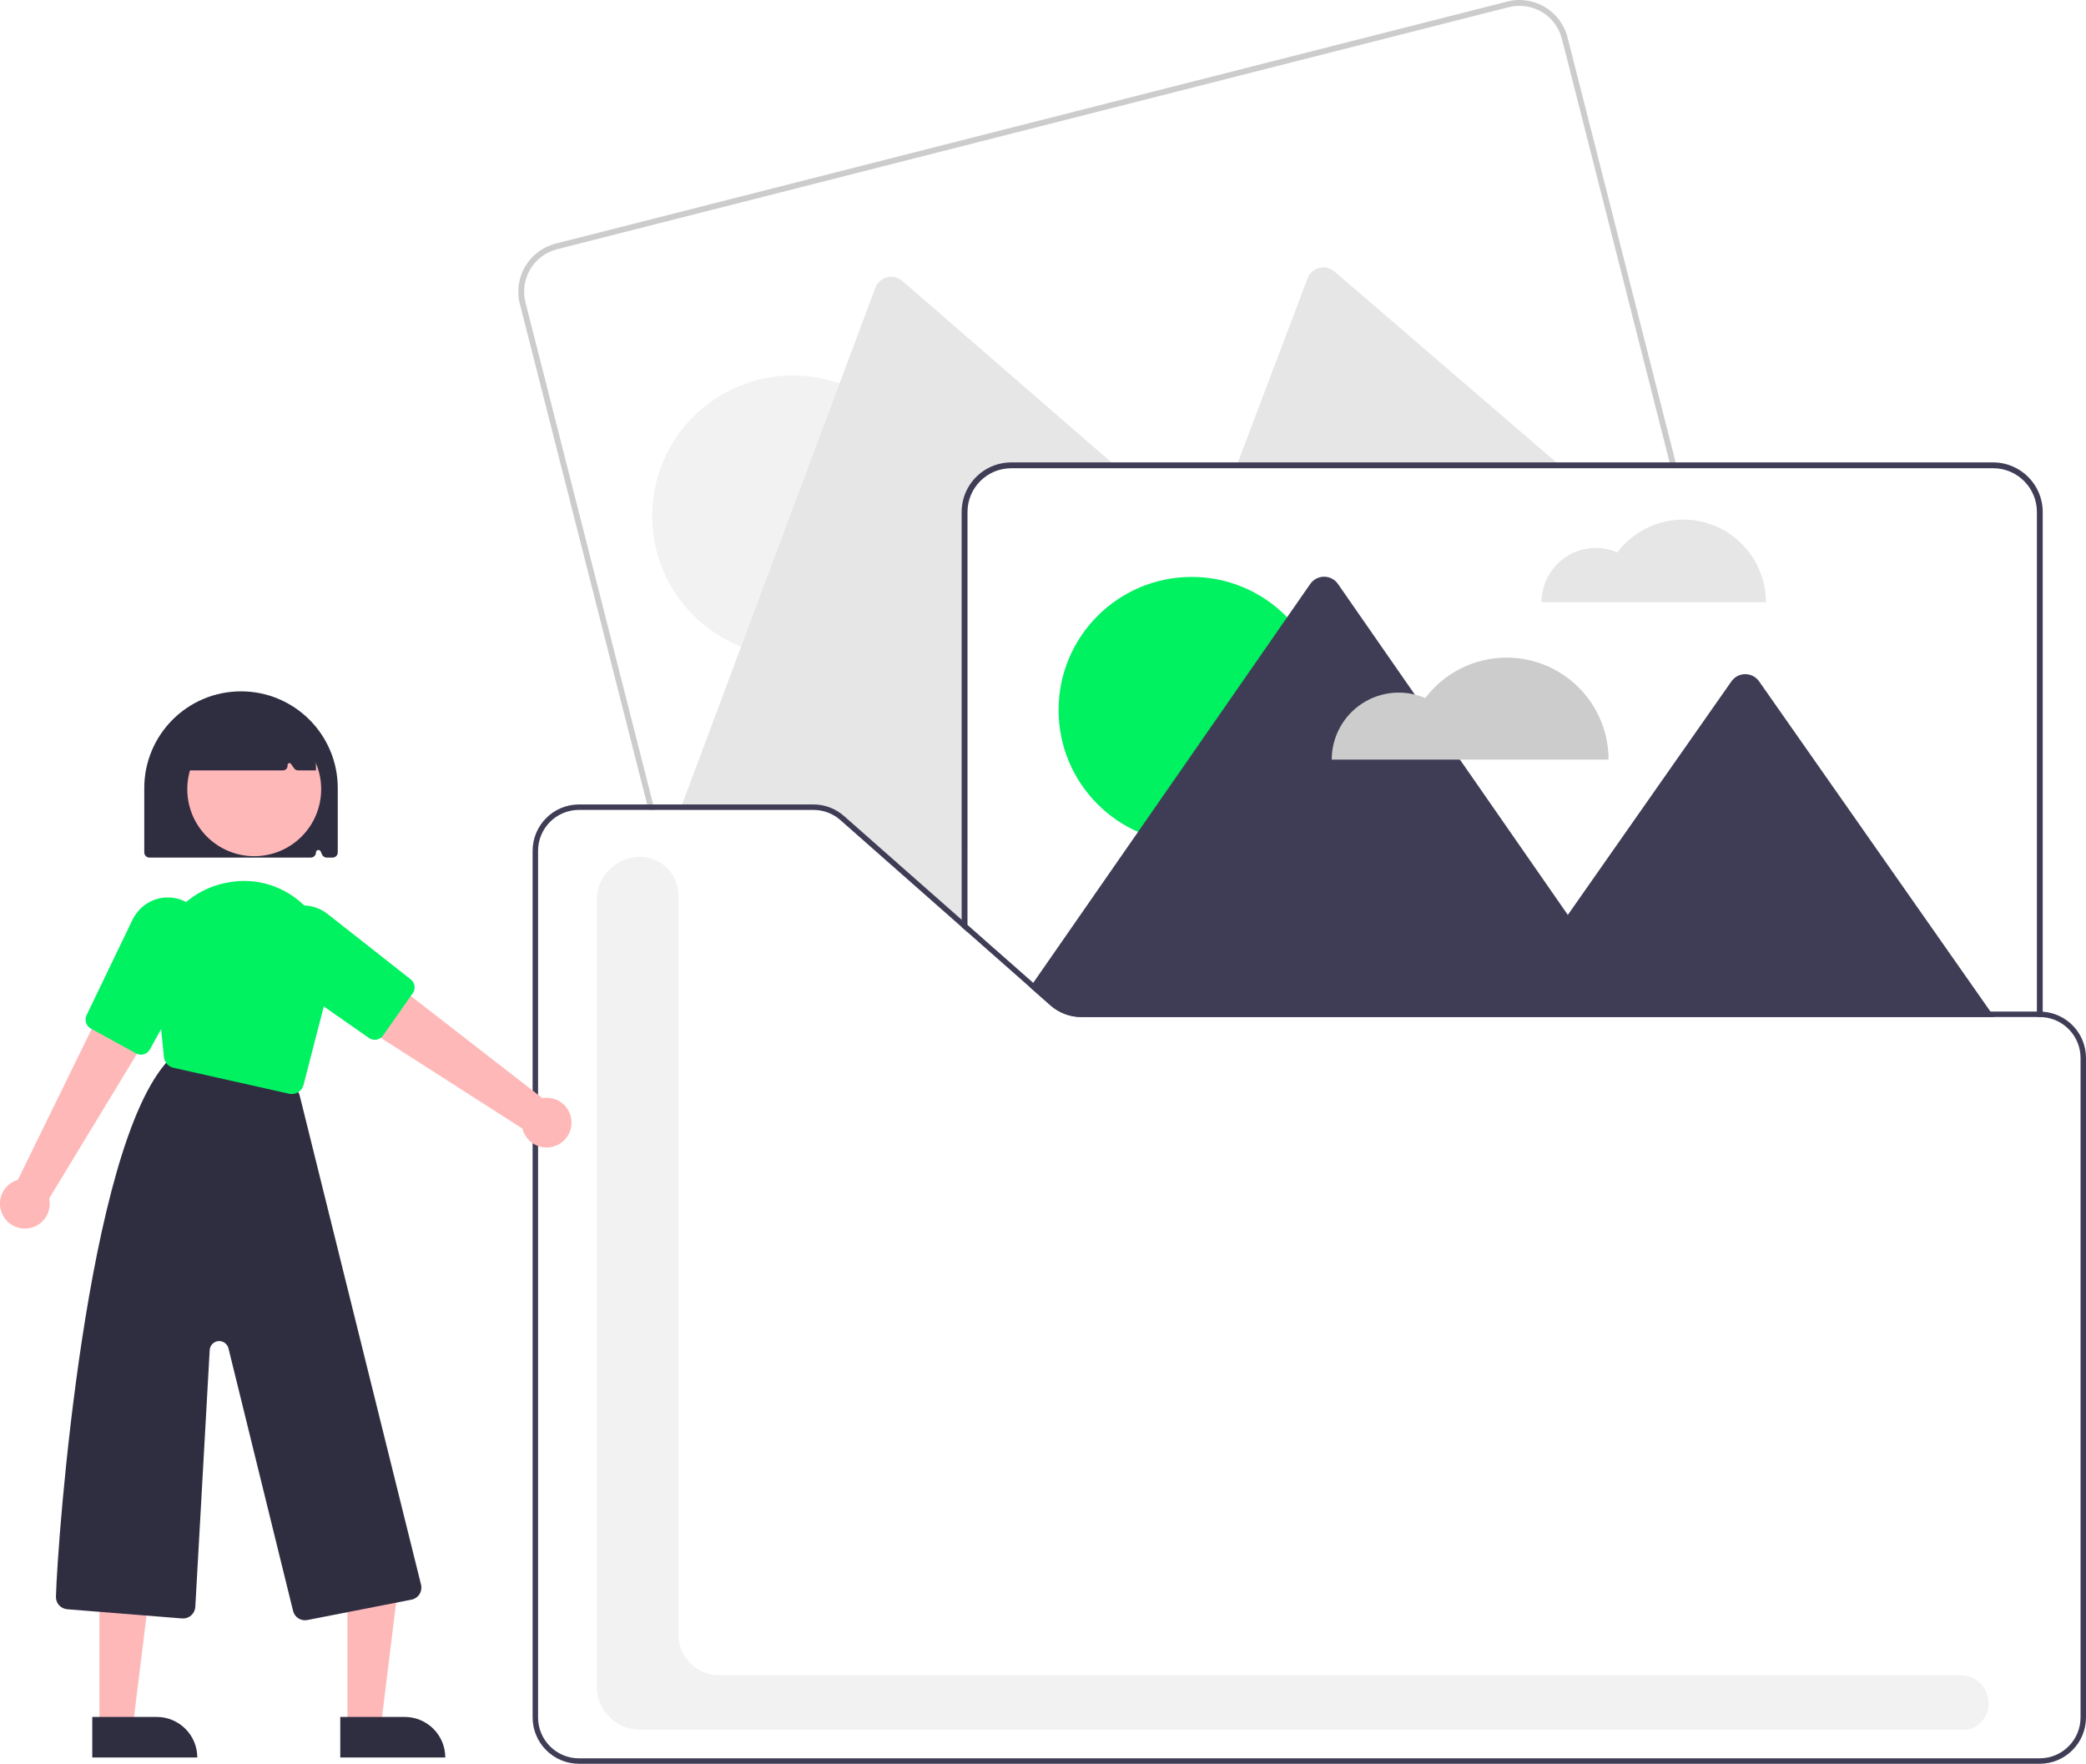
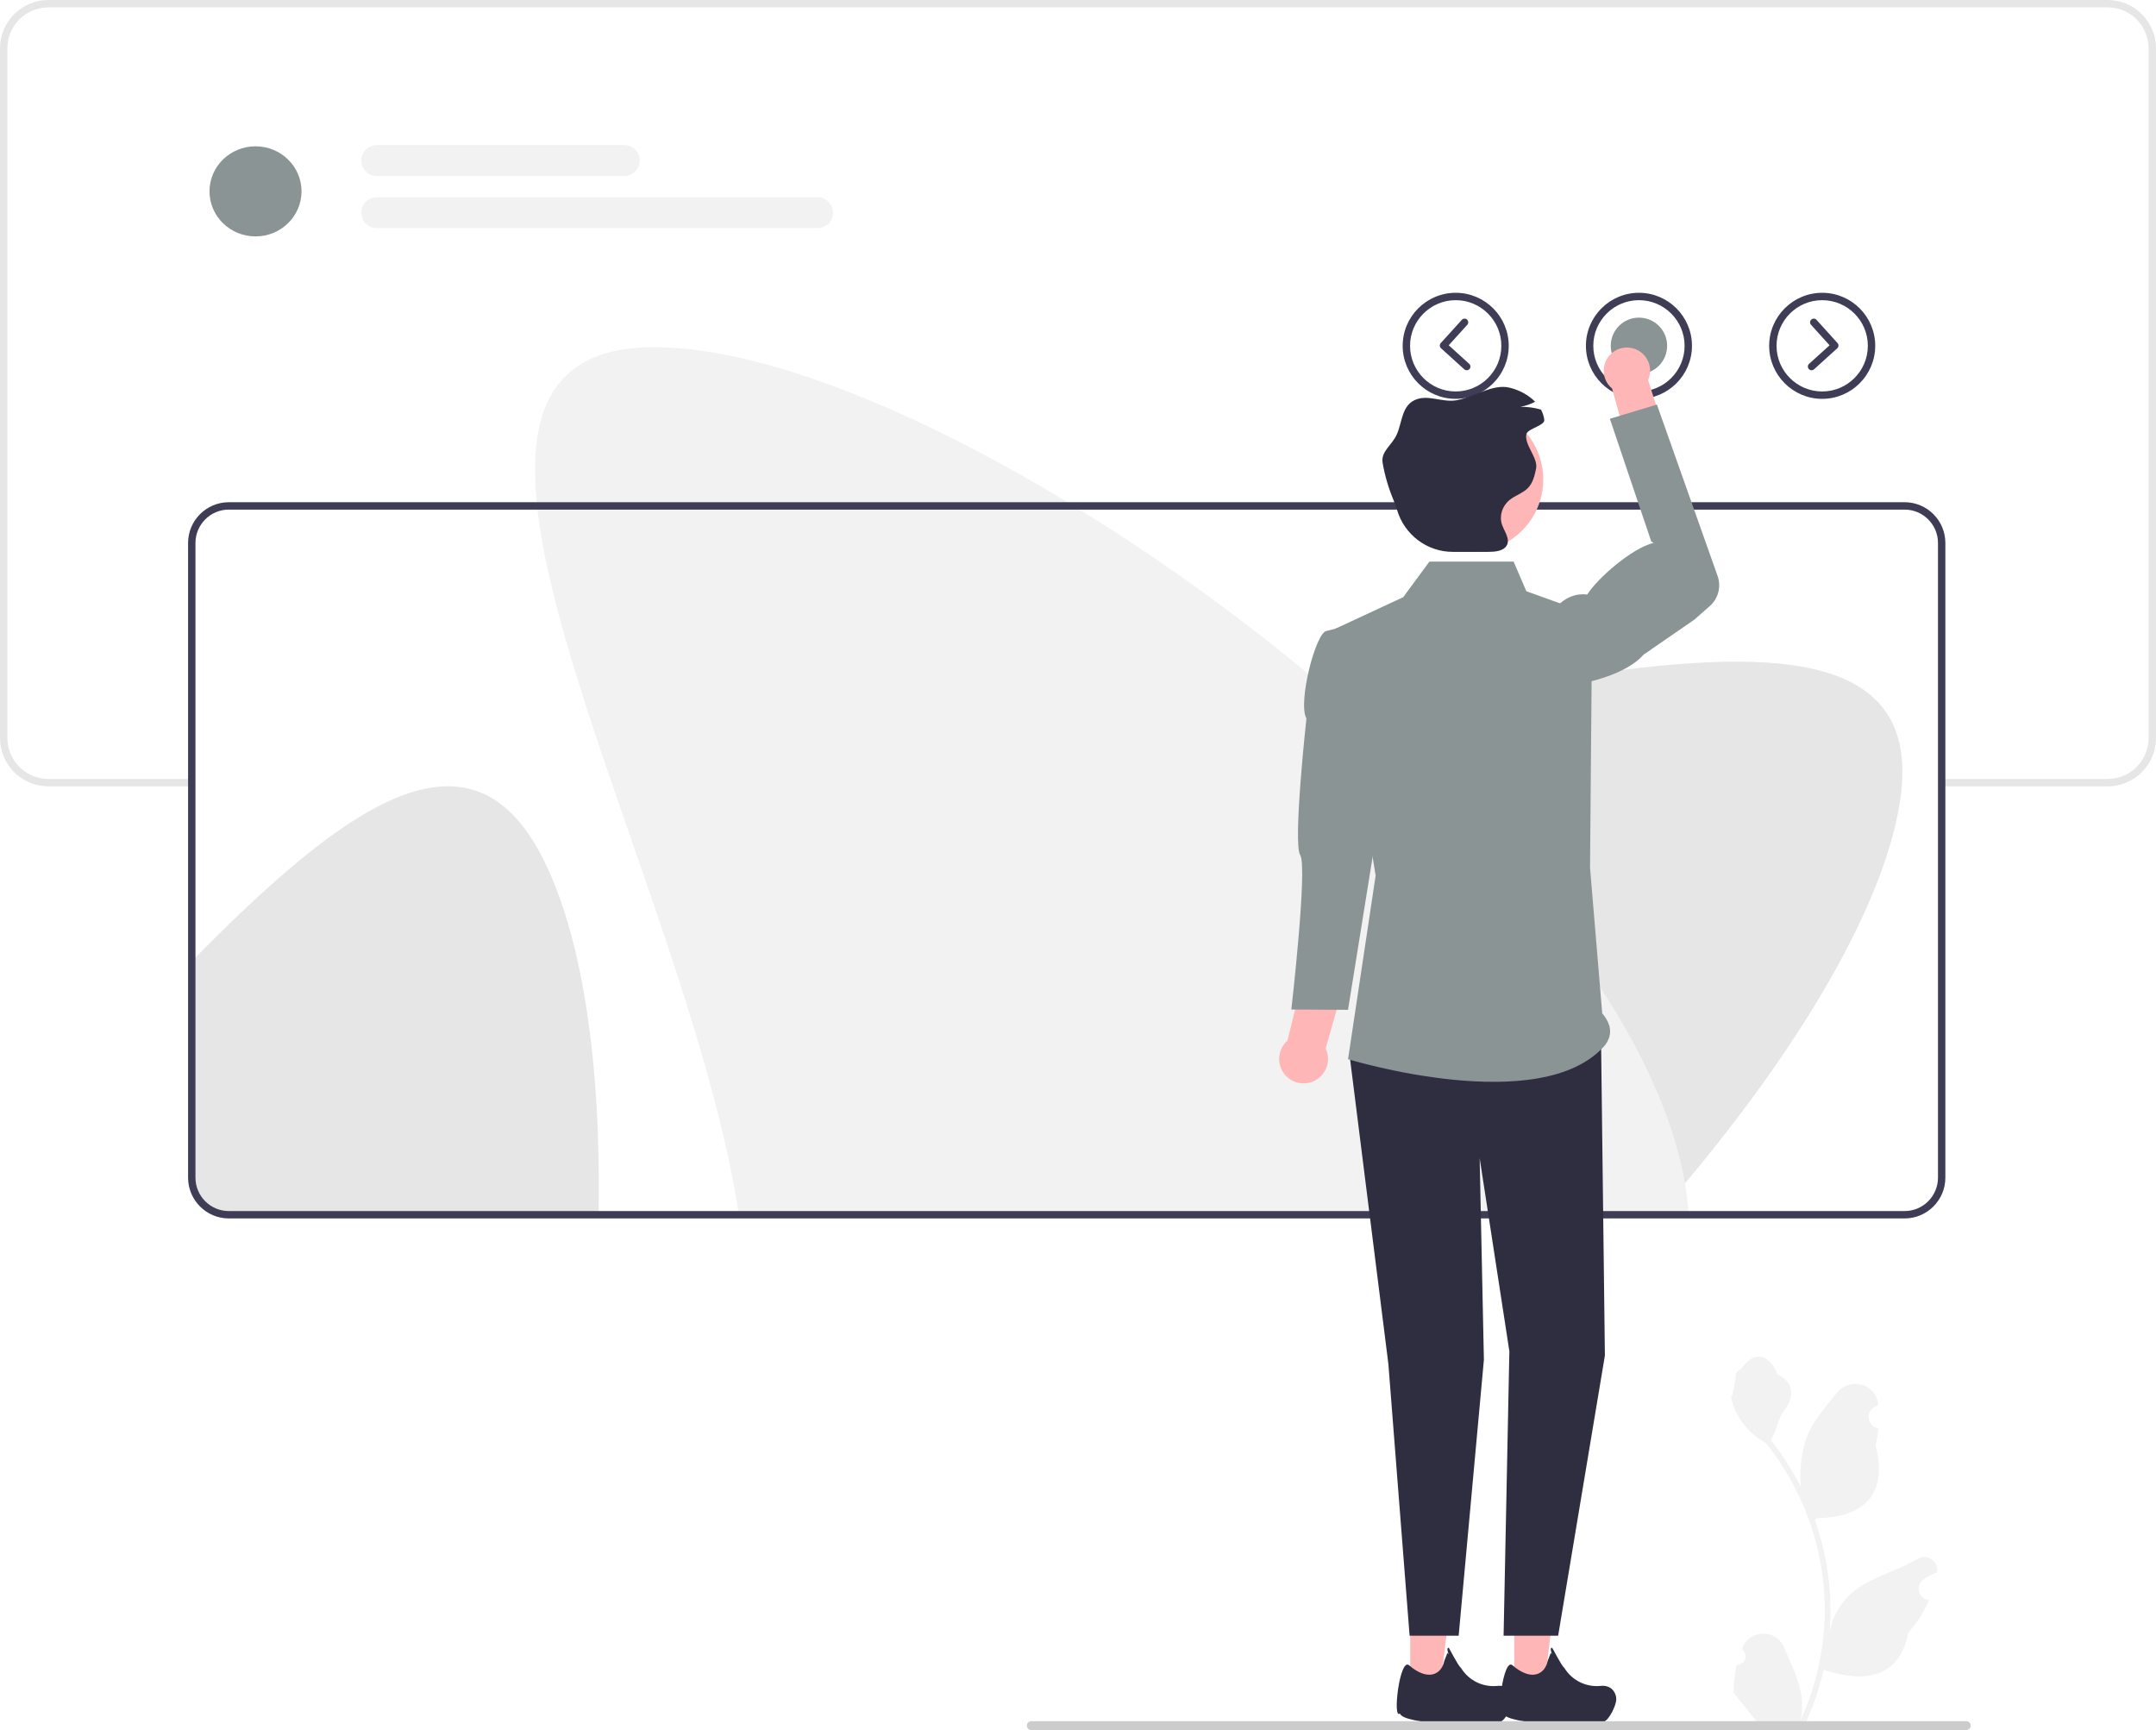
- <svg xmlns="http://www.w3.org/2000/svg" id="f94950b0-87f4-45a2-a374-94695f6208dd" data-name="Layer 1" width="765.437" height="647.173" viewBox="0 0 765.437 647.173">
-   <path d="M832.139,296.076l-13.04-51.28-18.34-72.1-1.04-4.07v-.01l-7.25-28.51a18.192,18.192,0,0,0-22.09-13.13l-48.18,12.25-301.04,76.57a18.192,18.192,0,0,0-13.13,22.09l10.39,40.86,26.4,103.79,9.93,39.05.51,2h2.2l-.51-2-9.49-37.34v-.01l-27.54-108.26-9.82-38.61a16.061,16.061,0,0,1,11.59-19.5l300.41-76.41,48.8-12.41a16.061,16.061,0,0,1,19.5,11.59l7.7,30.26,1.04,4.11,17.82,70.07,12.97,51,.54,2.14h2.22Z" transform="translate(-217.2814 -126.4135)" fill="#ccc" />
-   <circle cx="290.88" cy="189.329" r="51.557" fill="#f2f2f2" />
-   <path d="M625.119,296.076l2.47,2.14H588.328a16.058,16.058,0,0,0-16.04,16.04V436.616l-.57,28.97-25.09-22.44-2.35.6-18.6-16.41a14.965,14.965,0,0,0-9.92-3.75H466.819l.75-2,9.78-26.13,55.45-148.25,5.7-15.23a6.195,6.195,0,0,1,9.86-2.51l37.31,32.37,21.96,19.06Z" transform="translate(-217.2814 -126.4135)" fill="#e6e6e6" />
-   <path d="M788.359,296.076l2.48,2.14H670.699l.81-2.14,25.59-67.55a6.194,6.194,0,0,1,9.84-2.51l50.87,43.78,2.93,2.51Z" transform="translate(-217.2814 -126.4135)" fill="#e6e6e6" />
-   <path d="M834.93,317.066A30.281,30.281,0,0,0,810.75,329.089,19.938,19.938,0,0,0,782.932,347.398h82.331A30.332,30.332,0,0,0,834.93,317.066Z" transform="translate(-217.2814 -126.4135)" fill="#e6e6e6" />
-   <path d="M948.659,296.076H588.328a18.221,18.221,0,0,0-17.64,13.78v.01a18.134,18.134,0,0,0-.54,4.39v152.3l1.17,1.03.97.86v-154.19a16.058,16.058,0,0,1,16.04-16.04H948.659a16.051,16.051,0,0,1,16.04,16.04v185.33h1.02a10.386,10.386,0,0,1,1.12.05v-185.38A18.207,18.207,0,0,0,948.659,296.076Z" transform="translate(-217.2814 -126.4135)" fill="#3f3d56" />
-   <circle cx="437.284" cy="260.535" r="48.847" fill="#00f260" />
-   <path d="M949.058,499.586H614.029a17.148,17.148,0,0,1-11.25-4.25l-7.52-6.63,1.15-1.66,2.08-3,90.3-130.01,9.27-13.35a6.197,6.197,0,0,1,10.18,0l28.18,40.57v.01l16.58,23.87,39.58,56.98,60.03-85.69a6.197,6.197,0,0,1,10.16,0l38.51,54.96,2.21,3.16,44.17,63.04Z" transform="translate(-217.2814 -126.4135)" fill="#3f3d56" />
-   <path d="M770.101,367.714a37.359,37.359,0,0,0-29.833,14.834,24.598,24.598,0,0,0-34.322,22.589h101.577A37.423,37.423,0,0,0,770.101,367.714Z" transform="translate(-217.2814 -126.4135)" fill="#ccc" />
-   <path d="M595.189,485.966l-12.44-10.96-.03-.02-.04-.03-.03-.03c-.39-.28-.78-.57-1.16-.87-.1-.07-.19-.14-.28-.21-.05-.04-.09-.07-.14-.11-.02-.01-.03-.03-.05-.04-.28-.22-.57-.45-.85-.68-.14-.1-.27-.21-.41-.32-.38-.31-.76-.63-1.14-.95-.4-.34-.8-.68-1.2-1.03-.01-.01-.03-.02-.04-.03-.08-.07-.15-.14-.23-.2-.38-.34-.76-.68-1.14-1.04-.32-.29-.64-.59-.95-.88-.29-.27-.58-.54-.86-.83l-.06-.06c-.21-.2-.42-.41-.64-.63-.21-.2-.41-.41-.61-.62-.21-.2-.41-.41-.6-.62l-.16-.16-.05-.05-1.93-1.71v2.67l1.17,1.03.97.86,20.55,18.12,1.93,1.71.49.43.46-.67.69-.99Zm298.66,11.62c.03.66.08,1.33.13,2h70.72v-2Zm-298.66-11.62-12.44-10.96-.03-.02-.04-.03-.03-.03c-.39-.28-.78-.57-1.16-.87-.1-.07-.19-.14-.28-.21-.05-.04-.09-.07-.14-.11-.02-.01-.03-.03-.05-.04-.28-.22-.57-.45-.85-.68-.14-.1-.27-.21-.41-.32-.38-.31-.76-.63-1.14-.95-.4-.34-.8-.68-1.2-1.03-.01-.01-.03-.02-.04-.03-.08-.07-.15-.14-.23-.2-.38-.34-.76-.68-1.14-1.04-.32-.29-.64-.59-.95-.88-.29-.27-.58-.54-.86-.83l-.06-.06c-.21-.2-.42-.41-.64-.63-.21-.2-.41-.41-.61-.62-.21-.2-.41-.41-.6-.62l-.16-.16-.05-.05-1.93-1.71v2.67l1.17,1.03.97.86,20.55,18.12,1.93,1.71.49.43.46-.67.69-.99Zm352.47,11.62H893.849c.03.66.08,1.33.13,2h55.08Zm-352.47-11.62-12.44-10.96-.03-.02-.04-.03-.03-.03c-.39-.28-.78-.57-1.16-.87-.1-.07-.19-.14-.28-.21-.05-.04-.09-.07-.14-.11-.02-.01-.03-.03-.05-.04-.28-.22-.57-.45-.85-.68-.14-.1-.27-.21-.41-.32-.38-.31-.76-.63-1.14-.95-.4-.34-.8-.68-1.2-1.03-.01-.01-.03-.02-.04-.03-.08-.07-.15-.14-.23-.2-.38-.34-.76-.68-1.14-1.04-.32-.29-.64-.59-.95-.88-.29-.27-.58-.54-.86-.83l-.06-.06c-.21-.2-.42-.41-.64-.63-.21-.2-.41-.41-.61-.62-.21-.2-.41-.41-.6-.62l-.16-.16-.05-.05-1.93-1.71v2.67l1.17,1.03.97.86,20.55,18.12,1.93,1.71.49.43.46-.67.69-.99Zm-48.56-42.82-19.63-17.31a16.974,16.974,0,0,0-11.24-4.25H456.949l.51,2h58.3a14.965,14.965,0,0,1,9.92,3.75l18.6,16.41,25.87,22.81v-2.67Zm420.21,54.48c-.37-.03-.74-.04-1.12-.04H614.029a14.945,14.945,0,0,1-9.31-3.24c-.21-.16-.41-.33-.61-.51l-6.98-6.16-.72-.63-1.22-1.08-12.44-10.96-.03-.02-.04-.03-.03-.03-8.31-7.34-2.05-1.81-.16-.13-.05-.05-1.93-1.71-23.52-20.74-19.63-17.31a16.974,16.974,0,0,0-11.24-4.25h-86.04a17.024,17.024,0,0,0-17,17v318a17.024,17.024,0,0,0,17,17h536a17.024,17.024,0,0,0,17-17v-242A17.028,17.028,0,0,0,966.839,497.626Zm13.88,258.96a15.018,15.018,0,0,1-15,15h-536a15.018,15.018,0,0,1-15-15v-318a15.018,15.018,0,0,1,15-15h86.04a14.965,14.965,0,0,1,9.92,3.75l18.6,16.41,25.87,22.81,1.17,1.03.97.86,20.55,18.12,1.93,1.71.49.43,7.52,6.63a17.148,17.148,0,0,0,11.25,4.25H965.719a10.386,10.386,0,0,1,1.12.05,15.012,15.012,0,0,1,13.88,14.95Zm-385.53-270.62-12.44-10.96-.03-.02-.04-.03-.03-.03c-.39-.28-.78-.57-1.16-.87-.1-.07-.19-.14-.28-.21-.05-.04-.09-.07-.14-.11-.02-.01-.03-.03-.05-.04-.28-.22-.57-.45-.85-.68-.14-.1-.27-.21-.41-.32-.38-.31-.76-.63-1.14-.95-.4-.34-.8-.68-1.2-1.03-.01-.01-.03-.02-.04-.03-.08-.07-.15-.14-.23-.2-.38-.34-.76-.68-1.14-1.04-.32-.29-.64-.59-.95-.88-.29-.27-.58-.54-.86-.83l-.06-.06c-.21-.2-.42-.41-.64-.63-.21-.2-.41-.41-.61-.62-.21-.2-.41-.41-.6-.62l-.16-.16-.05-.05-1.93-1.71v2.67l1.17,1.03.97.86,20.55,18.12,1.93,1.71.49.43.46-.67.69-.99Zm298.66,11.62c.03.66.08,1.33.13,2h70.72v-2Zm-298.66-11.62-12.44-10.96-.03-.02-.04-.03-.03-.03c-.39-.28-.78-.57-1.16-.87-.1-.07-.19-.14-.28-.21-.05-.04-.09-.07-.14-.11-.02-.01-.03-.03-.05-.04-.28-.22-.57-.45-.85-.68-.14-.1-.27-.21-.41-.32-.38-.31-.76-.63-1.14-.95-.4-.34-.8-.68-1.2-1.03-.01-.01-.03-.02-.04-.03-.08-.07-.15-.14-.23-.2-.38-.34-.76-.68-1.14-1.04-.32-.29-.64-.59-.95-.88-.29-.27-.58-.54-.86-.83l-.06-.06c-.21-.2-.42-.41-.64-.63-.21-.2-.41-.41-.61-.62-.21-.2-.41-.41-.6-.62l-.16-.16-.05-.05-1.93-1.71v2.67l1.17,1.03.97.86,20.55,18.12,1.93,1.71.49.43.46-.67.69-.99Zm0,0-12.44-10.96-.03-.02-.04-.03-.03-.03c-.39-.28-.78-.57-1.16-.87-.1-.07-.19-.14-.28-.21-.05-.04-.09-.07-.14-.11-.02-.01-.03-.03-.05-.04-.28-.22-.57-.45-.85-.68-.14-.1-.27-.21-.41-.32-.38-.31-.76-.63-1.14-.95-.4-.34-.8-.68-1.2-1.03-.01-.01-.03-.02-.04-.03-.08-.07-.15-.14-.23-.2-.38-.34-.76-.68-1.14-1.04-.32-.29-.64-.59-.95-.88-.29-.27-.58-.54-.86-.83l-.06-.06c-.21-.2-.42-.41-.64-.63-.21-.2-.41-.41-.61-.62-.21-.2-.41-.41-.6-.62l-.16-.16-.05-.05-1.93-1.71v2.67l1.17,1.03.97.86,20.55,18.12,1.93,1.71.49.43.46-.67.69-.99Zm352.47,11.62H893.849c.03.66.08,1.33.13,2h55.08Z" transform="translate(-217.2814 -126.4135)" fill="#3f3d56" />
-   <path d="M270.219,439.186V415.586a35.5,35.5,0,0,1,71,0v23.6a1.903,1.903,0,0,1-1.9,1.9h-2.134a1.902,1.902,0,0,1-1.737-1.129l-.506-1.138a.901.901,0,0,0-1.723.366,1.903,1.903,0,0,1-1.9,1.9H272.119A1.903,1.903,0,0,1,270.219,439.186Z" transform="translate(-217.2814 -126.4135)" fill="#2f2e41" />
-   <polygon points="127.488 633.487 139.748 633.487 145.58 586.199 127.486 586.2 127.488 633.487" fill="#ffb8b8" />
-   <path d="M342.142,756.397H380.673a0,0,0,0,1,0,0v14.887a0,0,0,0,1,0,0H357.029a14.887,14.887,0,0,1-14.887-14.887v0A0,0,0,0,1,342.142,756.397Z" transform="translate(505.5687 1401.251) rotate(179.9974)" fill="#2f2e41" />
-   <polygon points="36.488 633.487 48.748 633.487 54.58 586.199 36.486 586.2 36.488 633.487" fill="#ffb8b8" />
-   <path d="M251.142,756.397H289.673a0,0,0,0,1,0,0v14.887a0,0,0,0,1,0,0H266.029a14.887,14.887,0,0,1-14.887-14.887v0a0,0,0,0,1,0,0Z" transform="translate(323.5687 1401.256) rotate(179.9974)" fill="#2f2e41" />
-   <path d="M324.822,717.503l-23.705-96.351a3.5,3.5,0,0,0-6.893.642l-5.277,94.23a4.5,4.5,0,0,1-4.852,4.232l-42.148-3.371a4.497,4.497,0,0,1-4.14-4.601c.555-20.732,11.167-165.373,41.435-196.99a4.483,4.483,0,0,1,4.174-1.241l40.42,11.001a4.512,4.512,0,0,1,3.428,3.396l44.535,179.51a4.5,4.5,0,0,1-3.526,5.407l-38.218,7.477a4.493,4.493,0,0,1-5.234-3.341Z" transform="translate(-217.2814 -126.4135)" fill="#2f2e41" />
-   <circle cx="93.288" cy="289.59" r="24.561" fill="#ffb8b8" />
-   <path d="M323.329,527.726l-42.406-9.52a4.494,4.494,0,0,1-3.492-3.939l-2.949-29.226a32.012,32.012,0,0,1,24.89-34.502q.51-.113,1.02-.219h0a31.463,31.463,0,0,1,29.344,9.199,32.003,32.003,0,0,1,7.892,30.263l-8.957,34.678a4.478,4.478,0,0,1-4.34,3.377A4.594,4.594,0,0,1,323.329,527.726Z" transform="translate(-217.2814 -126.4135)" fill="#00f260" />
-   <path d="M218.192,572.04a9.078,9.078,0,0,1,5.649-12.722l30.693-62.726,15.833,11.791-35.034,57.763a9.127,9.127,0,0,1-17.142,5.894Z" transform="translate(-217.2814 -126.4135)" fill="#ffb8b8" />
-   <path d="M426.985,538.28a9.078,9.078,0,0,0-10.673-8.936l-55.172-42.809-9.026,17.557,56.885,36.442a9.127,9.127,0,0,0,17.986-2.254Z" transform="translate(-217.2814 -126.4135)" fill="#ffb8b8" />
-   <path d="M269.005,513.401a3.705,3.705,0,0,1-1.785-.459L250.599,503.806a3.723,3.723,0,0,1-1.562-4.877l16.742-34.791a14.74,14.74,0,0,1,7.487-7.299,14.337,14.337,0,0,1,14.519,1.991,13.673,13.673,0,0,1,3.747,4.545,14.28,14.28,0,0,1-.163,13.598l-19.099,34.509A3.73,3.73,0,0,1,269.005,513.401Z" transform="translate(-217.2814 -126.4135)" fill="#00f260" />
-   <path d="M352.667,507.272l-32.341-22.577a14.28,14.28,0,0,1-6.132-12.138,13.673,13.673,0,0,1,1.364-5.73,14.337,14.337,0,0,1,12.159-8.179,14.74,14.74,0,0,1,9.936,3.257L368.002,485.773a3.723,3.723,0,0,1,.745,5.066l-10.902,15.52a3.727,3.727,0,0,1-5.178.913Z" transform="translate(-217.2814 -126.4135)" fill="#00f260" />
-   <path d="M282.219,407.586a25.5,25.5,0,0,1,51,0v1.5h-6.602a1.693,1.693,0,0,1-1.375-.707l-1.199-1.678a.689.689,0,0,0-1.245.485,1.689,1.689,0,0,1-1.677,1.899H282.219Z" transform="translate(-217.2814 -126.4135)" fill="#2f2e41" />
-   <path d="M938.299,761.086H452.138A15.938,15.938,0,0,1,436.219,745.167V456.736a15.938,15.938,0,0,1,15.919-15.919A14.096,14.096,0,0,1,466.219,454.897v271.27a14.936,14.936,0,0,0,14.919,14.919H936.657a10.125,10.125,0,0,1,9.915,7.587,9.72,9.72,0,0,1-4.307,11.185A7.595,7.595,0,0,1,938.299,761.086Z" transform="translate(-217.2814 -126.4135)" fill="#f2f2f2" />
+ <svg xmlns="http://www.w3.org/2000/svg" width="584" height="468.599" viewBox="0 0 584 468.599">
+   <path d="M470.47,450.912c2.066,.129,3.208-2.437,1.645-3.933l-.155-.618c.02-.05,.041-.099,.062-.148,2.089-4.982,9.17-4.947,11.241,.042,1.839,4.428,4.179,8.864,4.756,13.546,.258,2.067,.142,4.172-.316,6.2,4.308-9.411,6.575-19.687,6.575-30.021,0-2.597-.142-5.193-.433-7.783-.239-2.119-.568-4.224-.995-6.31-2.306-11.277-7.299-22.018-14.5-30.99-3.462-1.892-6.349-4.851-8.093-8.397-.626-1.279-1.117-2.655-1.35-4.056,.394,.052,1.486-5.949,1.188-6.317,.549-.833,1.532-1.247,2.131-2.06,2.982-4.043,7.091-3.337,9.236,2.157,4.582,2.313,4.627,6.148,1.815,9.837-1.789,2.347-2.035,5.522-3.604,8.035,.162,.207,.329,.407,.491,.614,2.961,3.798,5.522,7.88,7.681,12.169-.61-4.766,.291-10.508,1.826-14.21,1.748-4.217,5.025-7.769,7.91-11.415,3.466-4.379,10.573-2.468,11.184,3.083,.006,.054,.012,.107,.017,.161-.429,.242-.848,.499-1.259,.77-2.339,1.547-1.531,5.174,1.241,5.602l.063,.01c-.155,1.544-.42,3.074-.807,4.579,3.702,14.316-4.29,19.53-15.701,19.764-.252,.129-.497,.258-.749,.381,1.156,3.255,2.08,6.594,2.764,9.979,.614,2.99,1.04,6.013,1.279,9.049,.297,3.83,.271,7.68-.052,11.503l.019-.136c.82-4.211,3.107-8.145,6.427-10.87,4.946-4.063,11.933-5.559,17.268-8.824,2.568-1.572,5.859,.459,5.411,3.437l-.022,.143c-.794,.323-1.569,.698-2.319,1.117-.429,.242-.848,.499-1.259,.77-2.339,1.547-1.531,5.174,1.241,5.602l.063,.01c.045,.006,.084,.013,.129,.019-1.363,3.236-3.262,6.239-5.639,8.829-2.315,12.497-12.256,13.683-22.89,10.044h-.006c-1.163,5.064-2.861,10.011-5.044,14.726h-18.02c-.065-.2-.123-.407-.181-.607,1.666,.103,3.346,.006,4.986-.297-1.337-1.641-2.674-3.294-4.011-4.935-.032-.032-.058-.065-.084-.097-.678-.84-1.363-1.673-2.041-2.512l-0-.001c-.042-2.578,.267-5.147,.879-7.64l.001-0Z" fill="#f2f2f2" />
+   <path d="M514.615,217.335c-4.78,30.22-30.36,71.7-65.52,111.7h-190.07l19.87-125.64c46.36,.2,104.76-14.07,151.92-20.78,51.9-7.37,90.17-5.59,83.8,34.72Z" fill="#e6e6e6" />
+   <path d="M162.135,329.035H61.985c-5.54,0-10.04-4.5-10.04-10.04v-58.62c2.23-2.28,4.46-4.51,6.66-6.69,37.29-36.84,69.08-58.22,87.99-22.05,11.32,21.66,16.26,57,15.54,97.4Z" fill="#e6e6e6" />
+   <path d="M570.91,0H13.1C5.88,0,0,5.87,0,13.09V199.9c0,6.92,5.41,12.62,12.22,13.06,.29,.03,.58,.04,.88,.04H52.22v-2H13.1c-.3,0-.59-.01-.88-.04-5.71-.45-10.22-5.24-10.22-11.06V13.09C2,6.97,6.98,2,13.1,2H570.91c6.12,0,11.09,4.97,11.09,11.09V199.9c0,6.12-4.97,11.1-11.09,11.1h-44.69v2h44.69c7.22,0,13.09-5.88,13.09-13.1V13.09c0-7.22-5.87-13.09-13.09-13.09Z" fill="#e6e6e6" />
+   <g>
+     <ellipse cx="69.212" cy="51.833" rx="12.463" ry="12.201" fill="#8a9494" />
+     <path d="M169.125,47.659H102.04c-2.301,0-4.174-1.872-4.174-4.174s1.872-4.174,4.174-4.174h67.085c2.301,0,4.174,1.872,4.174,4.174s-1.872,4.174-4.174,4.174Z" fill="#f2f2f2" />
+     <path d="M221.478,61.786H102.04c-2.301,0-4.174-1.872-4.174-4.174s1.872-4.174,4.174-4.174h119.438c2.301,0,4.174,1.872,4.174,4.174s-1.872,4.174-4.174,4.174Z" fill="#f2f2f2" />
+   </g>
+   <path d="M394.309,108.035c-7.92,0-14.364-6.443-14.364-14.364,0-7.92,6.443-14.363,14.364-14.363,7.92,0,14.363,6.443,14.363,14.363,0,7.92-6.443,14.364-14.363,14.364Zm0-26.727c-6.817,0-12.364,5.546-12.364,12.363,0,6.817,5.546,12.364,12.364,12.364,6.817,0,12.363-5.546,12.363-12.364,0-6.817-5.546-12.363-12.363-12.363Z" fill="#3f3d56" />
+   <path d="M443.945,108.035c-7.92,0-14.364-6.443-14.364-14.364,0-7.92,6.443-14.363,14.364-14.363s14.364,6.443,14.364,14.363c0,7.92-6.443,14.364-14.364,14.364Zm0-26.727c-6.817,0-12.364,5.546-12.364,12.363,0,6.817,5.546,12.364,12.364,12.364s12.364-5.546,12.364-12.364c0-6.817-5.546-12.363-12.364-12.363Z" fill="#3f3d56" />
+   <circle cx="443.945" cy="93.672" r="7.636" fill="#8a9494" />
+   <path d="M493.581,108.035c-7.92,0-14.363-6.443-14.363-14.364,0-7.92,6.443-14.363,14.363-14.363,7.92,0,14.364,6.443,14.364,14.363,0,7.92-6.443,14.364-14.364,14.364Zm0-26.727c-6.817,0-12.363,5.546-12.363,12.363,0,6.817,5.546,12.364,12.363,12.364,6.817,0,12.364-5.546,12.364-12.364,0-6.817-5.546-12.363-12.364-12.363Z" fill="#3f3d56" />
+   <path d="M457.425,329.035H200.151c-7.042-45.816-30.264-101.275-44.257-146.808-15.392-50.106-19.613-88.192,21.203-88.192,43.622,0,116.437,38.178,176.942,88.192,55.382,45.763,100.456,101.435,103.385,146.808Z" fill="#f2f2f2" />
+   <path d="M515.905,330.035H61.985c-6.087,0-11.04-4.952-11.04-11.04V147.075c0-6.087,4.953-11.04,11.04-11.04h453.92c6.087,0,11.04,4.953,11.04,11.04v171.92c0,6.088-4.953,11.04-11.04,11.04ZM61.985,138.035c-4.985,0-9.04,4.055-9.04,9.04v171.92c0,4.984,4.055,9.04,9.04,9.04h453.92c4.985,0,9.04-4.056,9.04-9.04V147.075c0-4.985-4.055-9.04-9.04-9.04H61.985Z" fill="#3f3d56" />
+   <g>
+     <polygon points="410.163 459.328 417.956 459.327 421.664 429.266 410.161 429.267 410.163 459.328" fill="#ffb6b6" />
+     <polygon points="381.989 459.328 389.782 459.327 393.49 429.266 381.987 429.267 381.989 459.328" fill="#ffb6b6" />
+     <polygon points="365.516 285.447 376.073 369.468 381.822 443.066 395.11 443.066 401.947 368.318 400.797 313.694 408.847 366.018 407.28 443.066 422.058 443.066 434.721 367.168 433.662 280.238 365.516 285.447" fill="#2f2e41" />
+     <path d="M409.997,152.124h-22.818l-7.081,9.627-18.4,8.557,10.925,66.852-7.475,49.738s52.324,16.044,69.573-3.744c1.891-2.497,2.107-5.304-.725-8.674l-3.3-39.459,.575-68.456-17.825-6.418-3.45-8.022Z" fill="#8a9494" />
+     <g>
+       <path d="M348.727,281.867l4.761-19.196,11.345,1.19-5.756,20.116c.275,.577,.472,1.203,.572,1.867,.544,3.615-1.947,6.987-5.562,7.531-3.615,.544-6.987-1.947-7.531-5.562-.347-2.306,.544-4.509,2.17-5.946Z" fill="#ffb6b6" />
+       <path d="M367.778,168.735l-8.437,2.166c-2.926,.25-7.872,19.528-5.465,23.705,0,0-3.715,33.837-1.682,37.025,2.033,3.187-2.406,41.815-2.406,41.815l15.354,.081,11.942-74.242-10.681-22.107c-.121-3.729,5.092-8.76,1.374-8.441Z" fill="#8a9494" />
+     </g>
+     <g>
+       <path d="M436.666,105.245l5.046,18.085,10.734-1.441-6.015-18.931c.245-.555,.415-1.154,.492-1.788,.416-3.446-2.039-6.577-5.485-6.993-3.446-.416-6.577,2.039-6.993,5.485-.266,2.198,.64,4.264,2.223,5.583Z" fill="#ffb6b6" />
+       <path d="M414.247,179.587h0c1.139,4.341,5.381,7.12,9.811,6.407,6.941-1.118,16.621-3.544,21.145-8.667l13.751-9.491,4.189-3.687c2.296-2.021,3.132-5.236,2.111-8.12l-16.447-46.448-12.739,3.85,11.227,33.277,.65,.327c-5.936,1.435-15.322,9.685-18,14-5.665-.655-9.397,3.569-12.507,9.363-2.83,2.132-4.09,5.762-3.191,9.189Z" fill="#8a9494" />
+     </g>
+     <circle cx="398.452" cy="129.889" r="19.563" fill="#ffb6b6" />
+     <path d="M413.445,117.625c-.59,2.84,3.23,6.45,2.64,9.28-.39,1.92-.85,3.94-2.31,5.38-1.36,1.33-3.39,1.94-4.88,3.15-2.01,1.63-2.84,4.33-2.05,6.65,.53,1.53,1.69,3.14,1.59,4.62-.02,.37-.12,.74-.34,1.09-.9,1.51-3.18,1.69-5.08,1.69h-9.51c-6.94-.01-13-4.58-15.04-11.22-.31-.99-.63-1.92-.97-2.73-1.37-3.26-2.37-6.65-2.97-10.09-.57-3.21,2.52-4.79,3.85-7.82,1.45-3.33,1.33-7.68,4.88-9.28,3.55-1.61,7.31,.73,11.22,.08l.15-.03c4.67-.84,9.7-4.5,14.27-3.39,2.63,.64,5.15,1.99,6.93,3.82-1.26,.66-2.61,1.12-4,1.37,1.87-.03,3.76,.22,5.57,.74,.48,.87,.8,1.82,.91,2.81,.17,1.48-4.12,2.27-4.79,3.67-.03,.07-.06,.14-.07,.21Z" fill="#2f2e41" />
+   </g>
+   <path d="M490.702,100.292c-.272,0-.544-.111-.741-.329-.371-.41-.34-1.042,.07-1.413l5.549-5.024-5.023-5.549c-.371-.409-.339-1.042,.07-1.412s1.042-.339,1.412,.07l5.694,6.29c.371,.409,.34,1.042-.07,1.412l-6.29,5.695c-.191,.173-.432,.259-.671,.259Z" fill="#3f3d56" />
+   <path d="M397.298,100.292c-.239,0-.479-.085-.671-.259l-6.29-5.695c-.41-.371-.441-1.003-.07-1.412l5.694-6.29c.37-.41,1.003-.441,1.412-.07s.441,1.003,.07,1.412l-5.023,5.549,5.549,5.024c.41,.371,.441,1.003,.07,1.413-.197,.218-.469,.329-.741,.329Z" fill="#3f3d56" />
+   <path d="M437.799,460.415h0c-.074,1.586-1.927,5.526-3.447,5.982-4.57,1.37-26.338,.77-27.171-2.283-2.044,1.888-.045-15.239,2.498-13.045,5.201,4.488,8.831,2.426,9.548-1.207l.863-2.195,.169,.247c.525,.769-.78-1.541,.149-1.596,.107-.006,2.529,4.883,3.312,5.432l.062,.1c2.094,3.375,5.944,5.243,9.891,4.8h0c1.223-.137,2.494,.265,3.277,1.215,.571,.693,.893,1.59,.849,2.549Z" fill="#2f2e41" />
+   <path d="M409.799,460.415h0c-.074,1.586-1.927,5.526-3.447,5.982-4.57,1.37-26.338,.77-27.171-2.283-2.044,1.888-.045-15.239,2.498-13.045,5.201,4.488,8.831,2.426,9.548-1.207l.863-2.195,.169,.247c.525,.769-.78-1.541,.149-1.596,.107-.006,2.529,4.883,3.312,5.432l.062,.1c2.094,3.375,5.944,5.243,9.891,4.8h0c1.223-.137,2.494,.265,3.277,1.215,.571,.693,.893,1.59,.849,2.549Z" fill="#2f2e41" />
+   <path d="M278.149,467.409c0,.66,.53,1.19,1.19,1.19h253.29c.66,0,1.19-.53,1.19-1.19,0-.66-.53-1.19-1.19-1.19h-253.29c-.66,0-1.19,.53-1.19,1.19Z" fill="#ccc" />
</svg>
